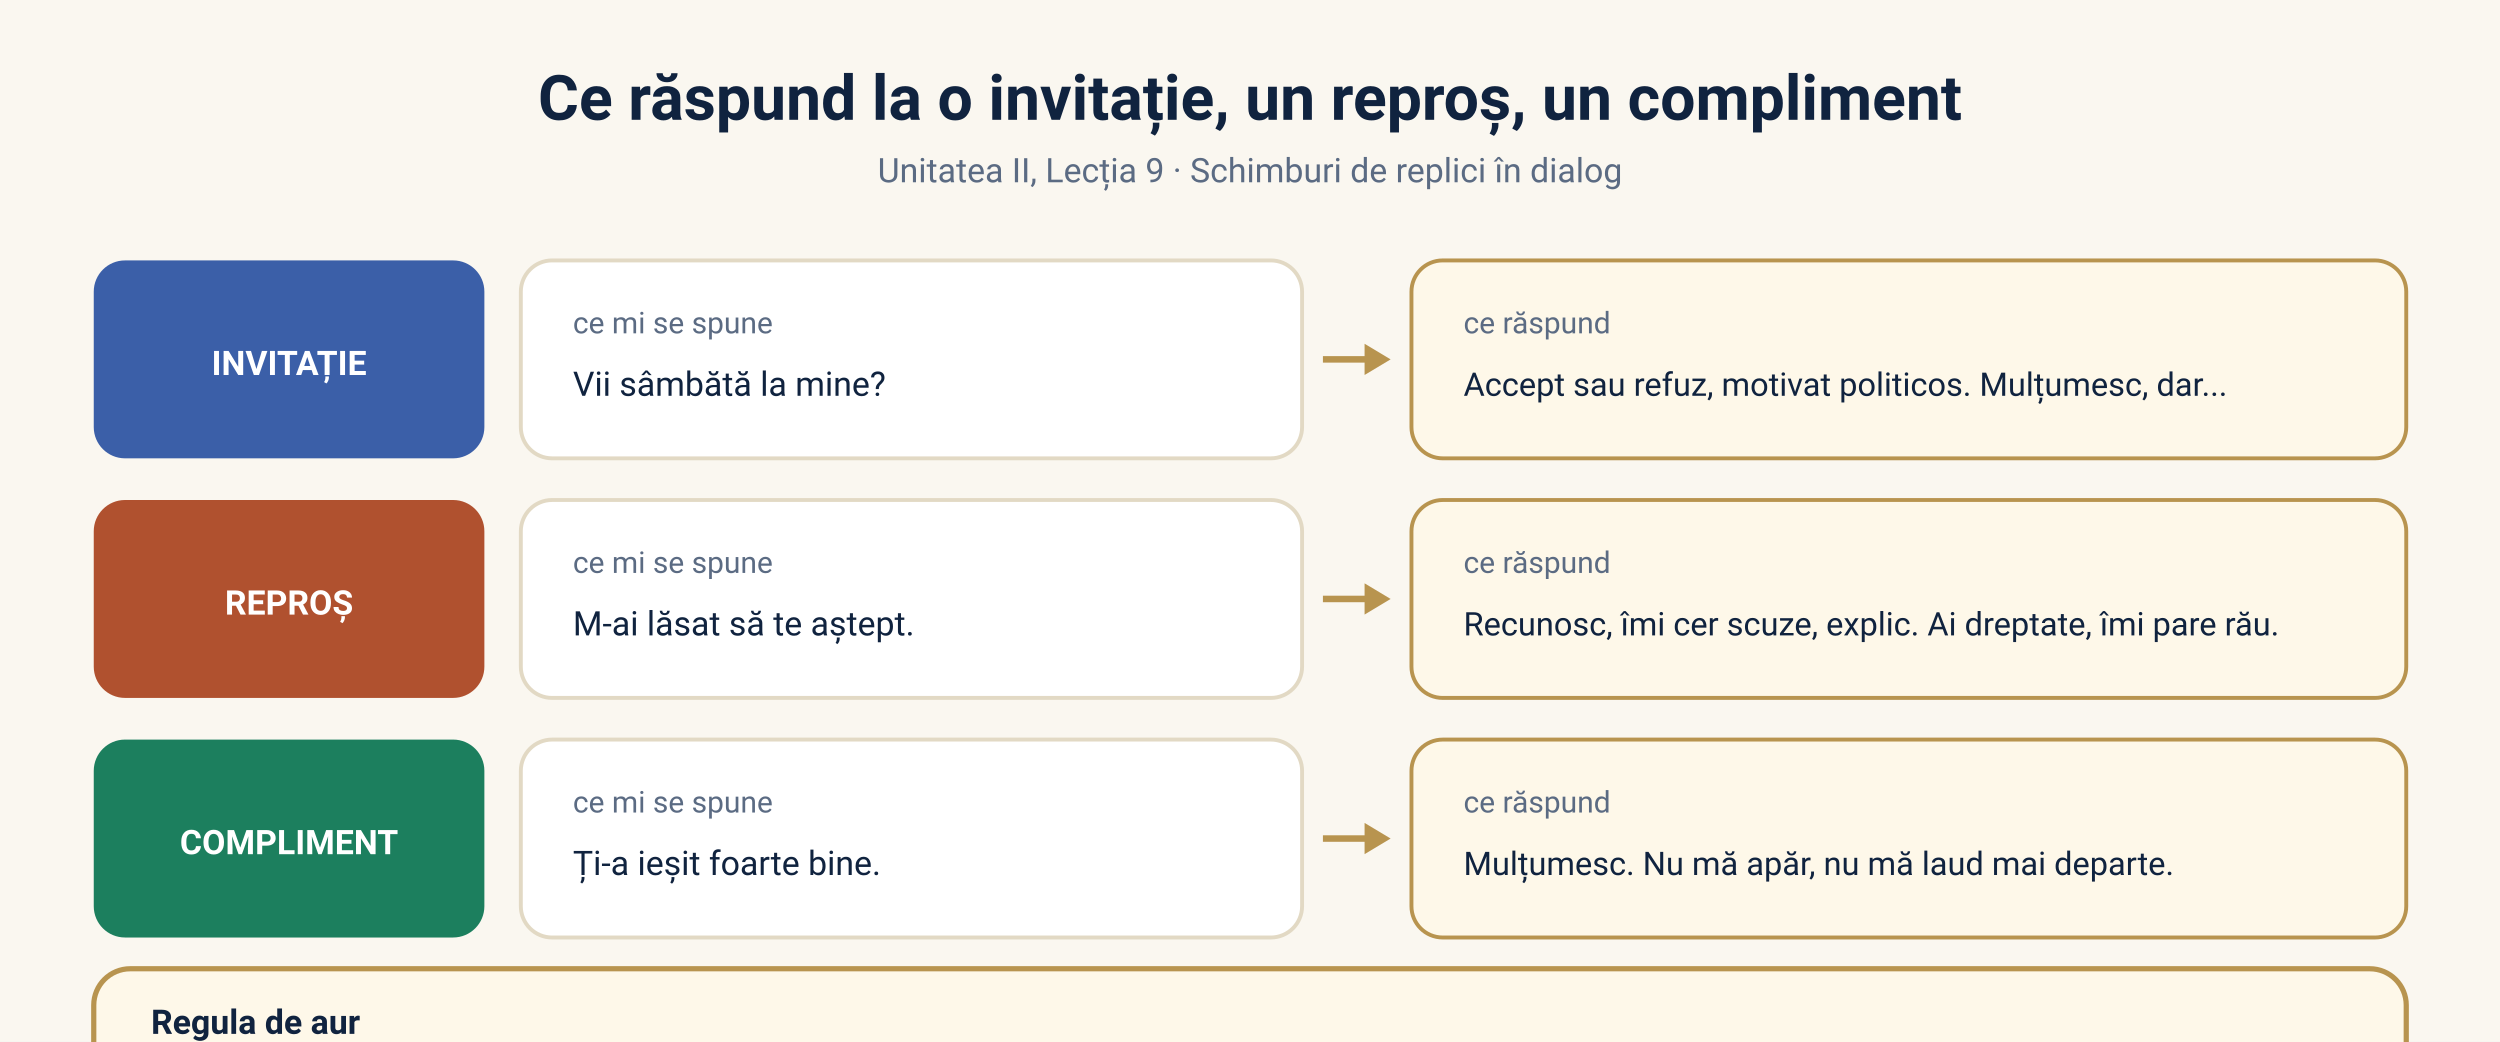
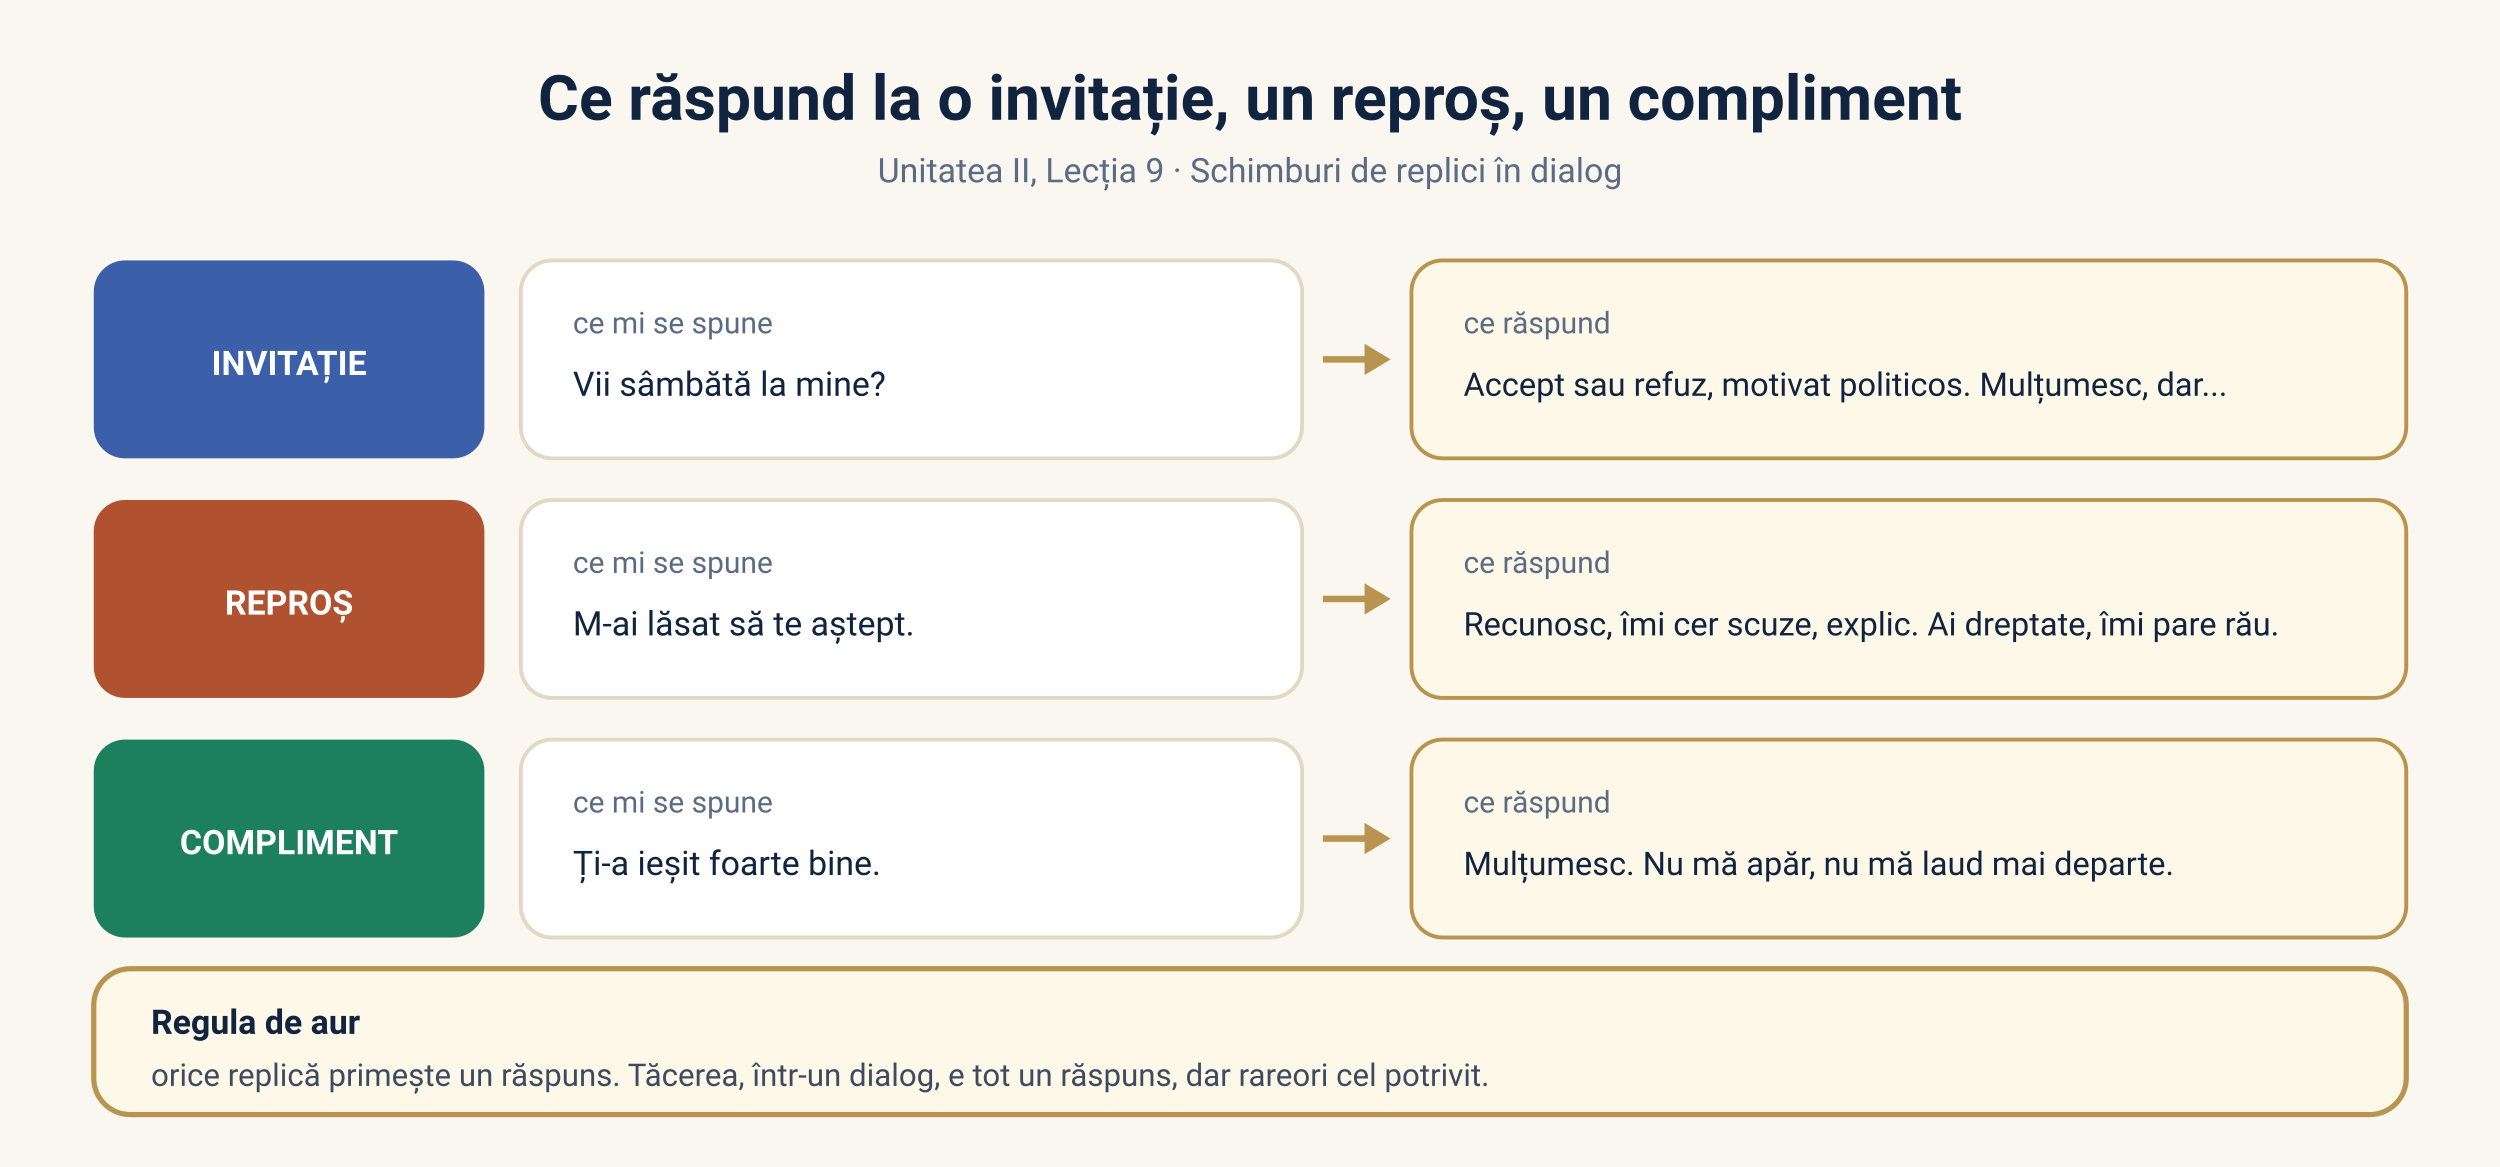
- <svg xmlns="http://www.w3.org/2000/svg" viewBox="0 0 960 400" font-family="'Segoe UI', 'Plus Jakarta Sans', -apple-system, Roboto, sans-serif">
-   <rect width="960" height="400" fill="#faf7f0" />
+ <svg xmlns="http://www.w3.org/2000/svg" viewBox="0 0 960 448" font-family="'Segoe UI', 'Plus Jakarta Sans', -apple-system, Roboto, sans-serif">
+   <rect width="960" height="448" fill="#faf7f0" />
  <text x="480" y="46" text-anchor="middle" font-size="24" font-weight="700" fill="#10233f">Ce răspund la o invitație, un reproș, un compliment</text>
  <text x="480" y="70" text-anchor="middle" font-size="13" fill="#5b6b83">Unitatea II, Lecția 9 · Schimburi de replici în dialog</text>
  <rect x="36" y="100" width="150" height="76" rx="12" fill="#3b5fa8" />
  <text x="111" y="144" text-anchor="middle" font-size="13" font-weight="700" fill="#ffffff">INVITAȚIE</text>
  <rect x="200" y="100" width="300" height="76" rx="12" fill="#ffffff" stroke="#e2d9c4" stroke-width="1.5" />
  <text x="220" y="128" font-size="11.5" fill="#5b6b83">ce mi se spune</text>
  <text x="220" y="152" font-size="13" fill="#10233f">Vii sâmbătă la mine?</text>
  <path d="M508 138 L530 138" stroke="#b8944f" stroke-width="2.5" />
  <path d="M524 132 L534 138 L524 144 Z" fill="#b8944f" />
  <rect x="542" y="100" width="382" height="76" rx="12" fill="#fef8e9" stroke="#b8944f" stroke-width="1.5" />
  <text x="562" y="128" font-size="11.5" fill="#5b6b83">ce răspund</text>
  <text x="562" y="152" font-size="12.5" fill="#10233f">Accept sau refuz, motivat politicos. Mulțumesc, dar...</text>
  <rect x="36" y="192" width="150" height="76" rx="12" fill="#b0512f" />
  <text x="111" y="236" text-anchor="middle" font-size="13" font-weight="700" fill="#ffffff">REPROȘ</text>
  <rect x="200" y="192" width="300" height="76" rx="12" fill="#ffffff" stroke="#e2d9c4" stroke-width="1.5" />
  <text x="220" y="220" font-size="11.5" fill="#5b6b83">ce mi se spune</text>
  <text x="220" y="244" font-size="13" fill="#10233f">M-ai lăsat să te aștept.</text>
  <path d="M508 230 L530 230" stroke="#b8944f" stroke-width="2.5" />
  <path d="M524 224 L534 230 L524 236 Z" fill="#b8944f" />
  <rect x="542" y="192" width="382" height="76" rx="12" fill="#fef8e9" stroke="#b8944f" stroke-width="1.5" />
  <text x="562" y="220" font-size="11.5" fill="#5b6b83">ce răspund</text>
  <text x="562" y="244" font-size="12.5" fill="#10233f">Recunosc, îmi cer scuze, explic. Ai dreptate, îmi pare rău.</text>
  <rect x="36" y="284" width="150" height="76" rx="12" fill="#1c7f5e" />
  <text x="111" y="328" text-anchor="middle" font-size="13" font-weight="700" fill="#ffffff">COMPLIMENT</text>
  <rect x="200" y="284" width="300" height="76" rx="12" fill="#ffffff" stroke="#e2d9c4" stroke-width="1.5" />
  <text x="220" y="312" font-size="11.5" fill="#5b6b83">ce mi se spune</text>
  <text x="220" y="336" font-size="13" fill="#10233f">Ți-a ieșit foarte bine.</text>
  <path d="M508 322 L530 322" stroke="#b8944f" stroke-width="2.5" />
  <path d="M524 316 L534 322 L524 328 Z" fill="#b8944f" />
  <rect x="542" y="284" width="382" height="76" rx="12" fill="#fef8e9" stroke="#b8944f" stroke-width="1.5" />
  <text x="562" y="312" font-size="11.5" fill="#5b6b83">ce răspund</text>
  <text x="562" y="336" font-size="12.5" fill="#10233f">Mulțumesc. Nu mă apăr, nu mă laud mai departe.</text>
  <rect x="36" y="372" width="888" height="56" rx="14" fill="#fef8e9" stroke="#b8944f" stroke-width="2" />
  <text x="58" y="397" font-size="13" font-weight="700" fill="#10233f">Regula de aur</text>
  <text x="58" y="417" font-size="12" fill="#3d4a5f">orice replică primește un răspuns. Tăcerea, într-un dialog, e tot un răspuns, dar rareori cel potrivit.</text>
</svg>
